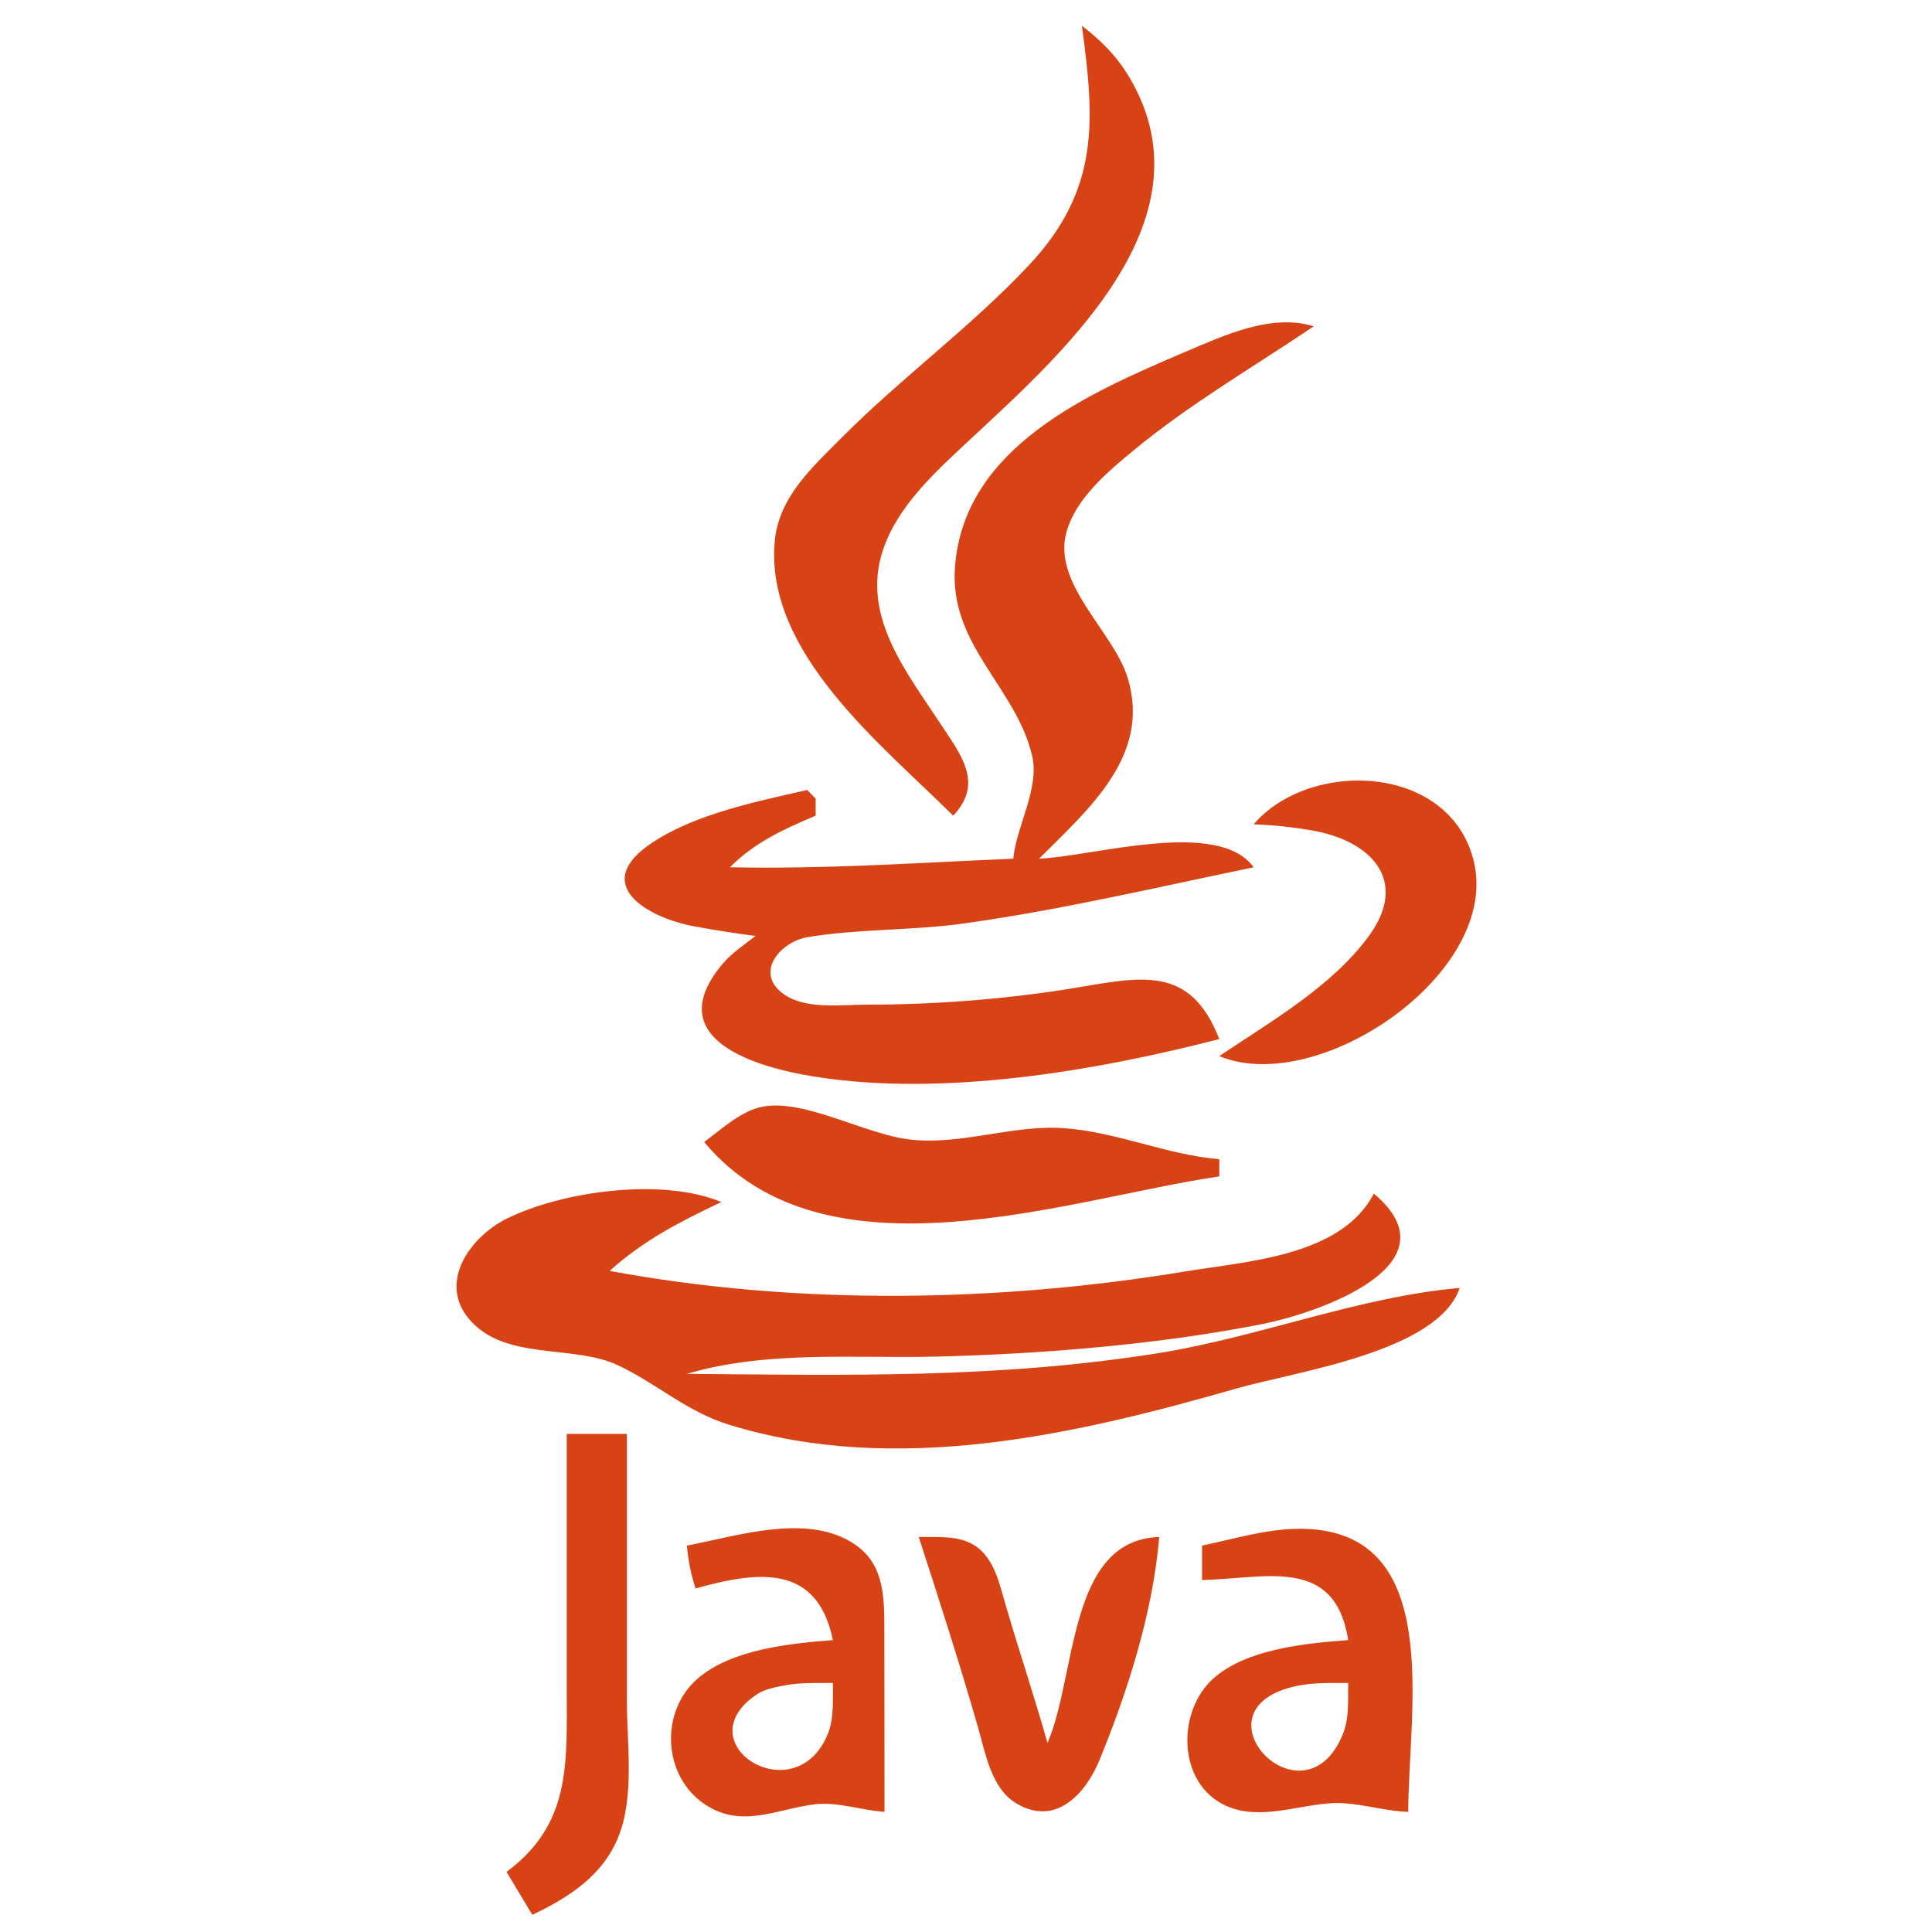
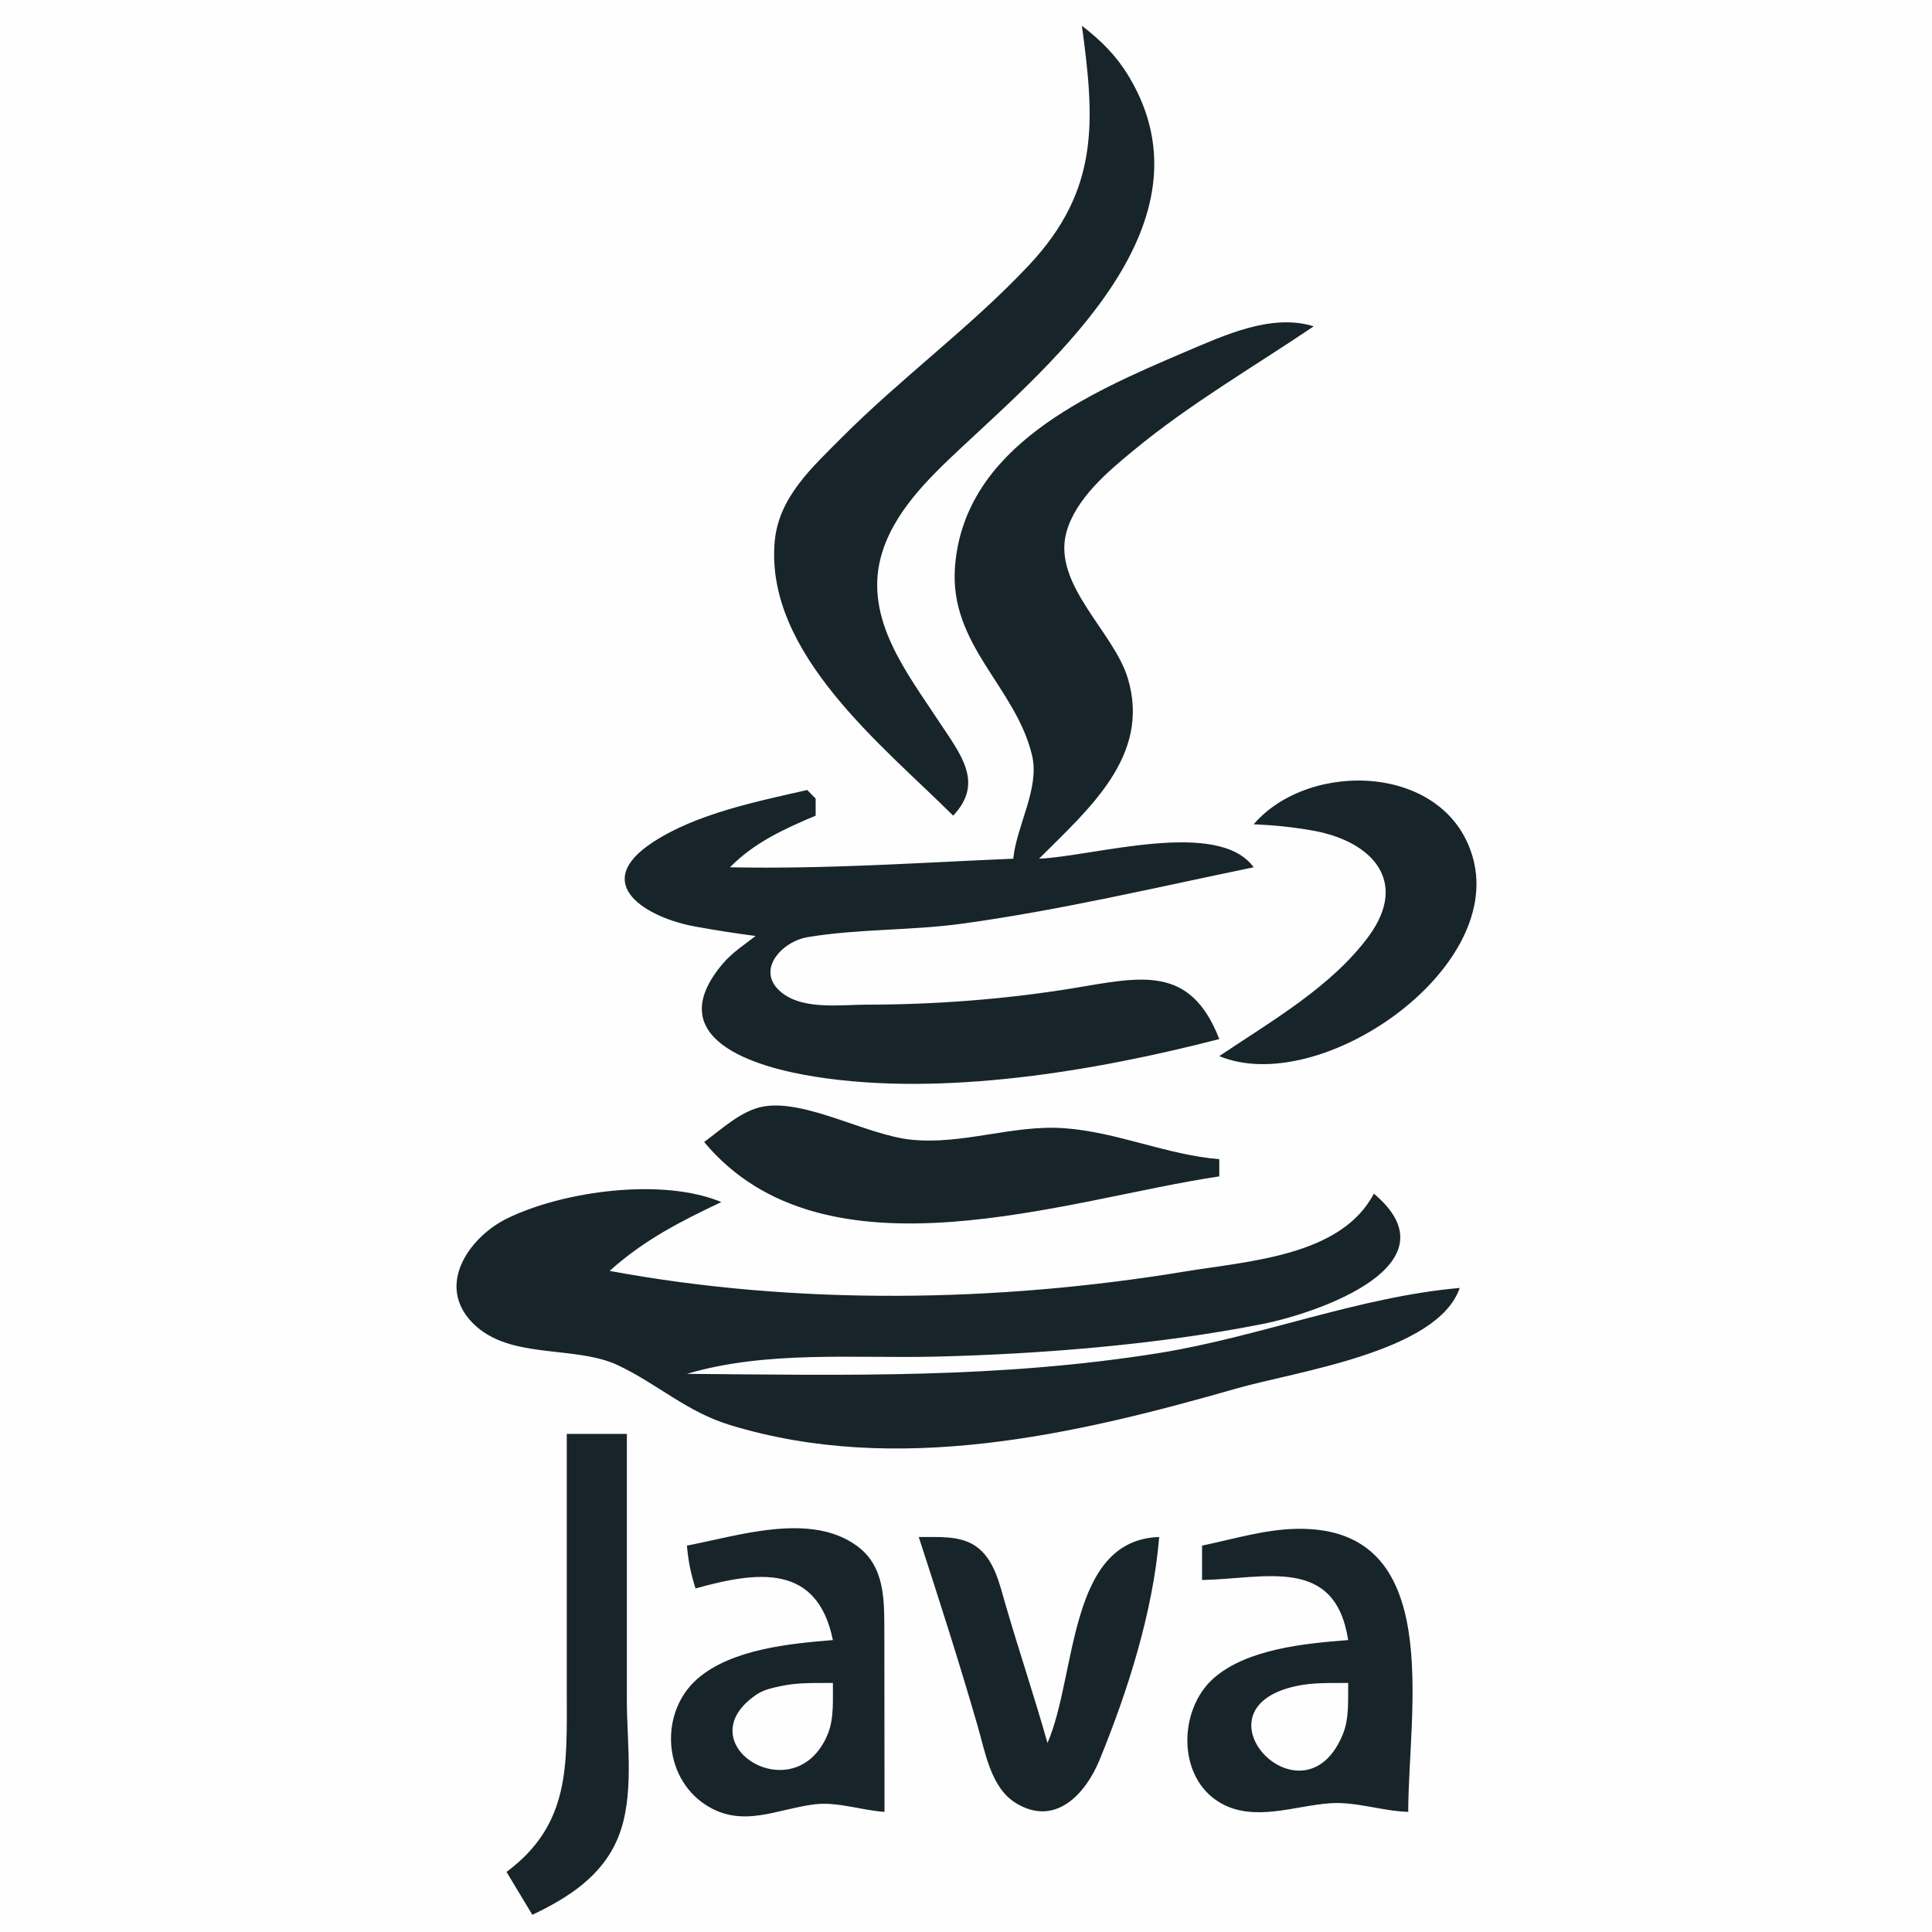
<svg xmlns="http://www.w3.org/2000/svg" width="50pt" height="50pt" viewBox="0 0 50 50" version="1.1">
  <g id="surface1">
    <rect x="0" y="0" width="50" height="50" style="fill:rgb(99.608%,99.608%,99.608%);fill-opacity:1;stroke:none;" />
-     <path style=" stroke:none;fill-rule:nonzero;fill:rgb(84.706%,26.275%,8.235%);fill-opacity:1;" d="M 28 0.668 C 28.328 3.105 28.473 4.902 26.625 6.867 C 25.129 8.461 23.324 9.777 21.777 11.332 C 21.02 12.094 20.156 12.867 20.051 14 C 19.781 16.898 22.859 19.305 24.668 21.109 C 25.473 20.258 24.867 19.531 24.297 18.668 C 23.473 17.414 22.383 16.039 22.789 14.445 C 23.09 13.277 24.039 12.371 24.891 11.574 C 27.312 9.309 31.477 5.781 29.227 2 C 28.895 1.445 28.504 1.055 28 0.668 M 26.223 22.223 C 23.754 22.328 21.359 22.496 18.891 22.445 C 19.523 21.805 20.285 21.457 21.109 21.109 L 21.109 20.668 L 20.891 20.445 C 19.59 20.742 18.031 21.055 16.902 21.793 C 15.23 22.883 16.766 23.762 18 23.98 C 18.516 24.074 19.035 24.156 19.555 24.223 C 19.27 24.445 18.945 24.656 18.707 24.938 C 17.062 26.879 19.527 27.621 21.109 27.867 C 24.406 28.387 28.352 27.719 31.555 26.891 C 30.801 24.953 29.527 25.285 27.777 25.574 C 26.043 25.859 24.203 26 22.445 26 C 21.789 26 20.867 26.133 20.297 25.738 C 19.496 25.184 20.191 24.375 20.898 24.254 C 22.203 24.035 23.574 24.086 24.891 23.906 C 27.445 23.555 29.922 22.965 32.445 22.445 C 31.523 21.176 28.32 22.16 26.891 22.223 C 28.164 20.945 29.793 19.566 29.188 17.555 C 28.824 16.344 27.234 15.129 27.598 13.777 C 27.836 12.906 28.668 12.207 29.332 11.66 C 30.797 10.449 32.43 9.504 34 8.445 C 32.902 8.105 31.68 8.68 30.668 9.109 C 28.191 10.168 24.953 11.559 24.715 14.668 C 24.562 16.699 26.289 17.773 26.711 19.555 C 26.91 20.41 26.309 21.363 26.223 22.223 M 32.445 21.332 C 32.973 21.355 33.48 21.406 34 21.5 C 35.488 21.773 36.469 22.789 35.43 24.219 C 34.465 25.539 32.887 26.434 31.555 27.332 C 34.133 28.402 38.91 25.141 38.125 22.223 C 37.461 19.758 33.891 19.652 32.445 21.332 M 18.223 29.555 C 21.352 33.309 27.625 31.023 31.555 30.445 L 31.555 30 C 30.191 29.887 28.91 29.297 27.555 29.199 C 26.219 29.098 24.898 29.641 23.555 29.492 C 22.414 29.363 20.859 28.457 19.777 28.633 C 19.195 28.727 18.684 29.219 18.223 29.555 M 37.777 33.332 C 35.176 33.559 32.594 34.598 30 35.016 C 25.848 35.68 21.941 35.59 17.777 35.555 C 19.844 34.945 22.094 35.16 24.223 35.109 C 26.949 35.043 29.992 34.797 32.668 34.266 C 34.164 33.969 37.727 32.715 35.555 30.891 C 34.715 32.508 32.305 32.637 30.668 32.906 C 25.82 33.707 20.621 33.789 15.777 32.891 C 16.668 32.09 17.598 31.617 18.668 31.109 C 17.148 30.473 14.57 30.82 13.113 31.539 C 12.203 31.988 11.324 33.156 12.133 34.129 C 13.055 35.234 14.832 34.781 16 35.336 C 17.02 35.82 17.773 36.539 18.891 36.879 C 23.188 38.195 27.797 37.141 32 35.934 C 33.543 35.492 37.211 34.992 37.777 33.332 M 14.668 37.109 L 14.668 43.777 C 14.668 45.672 14.77 47.211 13.109 48.445 L 13.777 49.555 C 14.707 49.113 15.59 48.551 15.996 47.555 C 16.43 46.496 16.223 45.121 16.223 44 L 16.223 37.109 L 14.668 37.109 M 17.777 40 C 17.816 40.418 17.875 40.711 18 41.109 C 19.598 40.664 21.148 40.453 21.555 42.445 C 20.438 42.535 18.934 42.68 18.051 43.445 C 17.066 44.305 17.152 45.973 18.246 46.699 C 19.203 47.332 20.094 46.816 21.09 46.695 C 21.68 46.625 22.297 46.852 22.891 46.891 L 22.887 42.223 C 22.883 41.402 22.906 40.535 22.172 40.004 C 20.965 39.125 19.098 39.75 17.777 40 M 31.109 40 L 31.109 40.891 C 32.758 40.855 34.551 40.262 34.891 42.445 C 33.781 42.531 32.258 42.672 31.395 43.445 C 30.492 44.258 30.461 46.012 31.586 46.66 C 32.461 47.164 33.508 46.73 34.426 46.668 C 35.09 46.621 35.77 46.871 36.445 46.891 C 36.445 44.258 37.43 39.492 33.555 39.566 C 32.723 39.582 31.922 39.832 31.109 40 M 23.777 39.777 C 24.305 41.402 24.828 43.027 25.301 44.668 C 25.496 45.336 25.641 46.262 26.285 46.66 C 27.309 47.293 28.094 46.426 28.453 45.555 C 29.188 43.762 29.84 41.715 30 39.777 C 27.633 39.855 27.871 43.344 27.109 45.109 C 26.773 43.918 26.379 42.746 26.031 41.555 C 25.871 41.016 25.742 40.344 25.242 40.008 C 24.824 39.727 24.254 39.785 23.777 39.777 Z M 23.777 39.777 " />
+     <path style=" stroke:none;fill-rule:nonzero;fill:rgb(23,37,42);fill-opacity:1;" d="M 28 0.668 C 28.328 3.105 28.473 4.902 26.625 6.867 C 25.129 8.461 23.324 9.777 21.777 11.332 C 21.02 12.094 20.156 12.867 20.051 14 C 19.781 16.898 22.859 19.305 24.668 21.109 C 25.473 20.258 24.867 19.531 24.297 18.668 C 23.473 17.414 22.383 16.039 22.789 14.445 C 23.09 13.277 24.039 12.371 24.891 11.574 C 27.312 9.309 31.477 5.781 29.227 2 C 28.895 1.445 28.504 1.055 28 0.668 M 26.223 22.223 C 23.754 22.328 21.359 22.496 18.891 22.445 C 19.523 21.805 20.285 21.457 21.109 21.109 L 21.109 20.668 L 20.891 20.445 C 19.59 20.742 18.031 21.055 16.902 21.793 C 15.23 22.883 16.766 23.762 18 23.98 C 18.516 24.074 19.035 24.156 19.555 24.223 C 19.27 24.445 18.945 24.656 18.707 24.938 C 17.062 26.879 19.527 27.621 21.109 27.867 C 24.406 28.387 28.352 27.719 31.555 26.891 C 30.801 24.953 29.527 25.285 27.777 25.574 C 26.043 25.859 24.203 26 22.445 26 C 21.789 26 20.867 26.133 20.297 25.738 C 19.496 25.184 20.191 24.375 20.898 24.254 C 22.203 24.035 23.574 24.086 24.891 23.906 C 27.445 23.555 29.922 22.965 32.445 22.445 C 31.523 21.176 28.32 22.16 26.891 22.223 C 28.164 20.945 29.793 19.566 29.188 17.555 C 28.824 16.344 27.234 15.129 27.598 13.777 C 27.836 12.906 28.668 12.207 29.332 11.66 C 30.797 10.449 32.43 9.504 34 8.445 C 32.902 8.105 31.68 8.68 30.668 9.109 C 28.191 10.168 24.953 11.559 24.715 14.668 C 24.562 16.699 26.289 17.773 26.711 19.555 C 26.91 20.41 26.309 21.363 26.223 22.223 M 32.445 21.332 C 32.973 21.355 33.48 21.406 34 21.5 C 35.488 21.773 36.469 22.789 35.43 24.219 C 34.465 25.539 32.887 26.434 31.555 27.332 C 34.133 28.402 38.91 25.141 38.125 22.223 C 37.461 19.758 33.891 19.652 32.445 21.332 M 18.223 29.555 C 21.352 33.309 27.625 31.023 31.555 30.445 L 31.555 30 C 30.191 29.887 28.91 29.297 27.555 29.199 C 26.219 29.098 24.898 29.641 23.555 29.492 C 22.414 29.363 20.859 28.457 19.777 28.633 C 19.195 28.727 18.684 29.219 18.223 29.555 M 37.777 33.332 C 35.176 33.559 32.594 34.598 30 35.016 C 25.848 35.68 21.941 35.59 17.777 35.555 C 19.844 34.945 22.094 35.16 24.223 35.109 C 26.949 35.043 29.992 34.797 32.668 34.266 C 34.164 33.969 37.727 32.715 35.555 30.891 C 34.715 32.508 32.305 32.637 30.668 32.906 C 25.82 33.707 20.621 33.789 15.777 32.891 C 16.668 32.09 17.598 31.617 18.668 31.109 C 17.148 30.473 14.57 30.82 13.113 31.539 C 12.203 31.988 11.324 33.156 12.133 34.129 C 13.055 35.234 14.832 34.781 16 35.336 C 17.02 35.82 17.773 36.539 18.891 36.879 C 23.188 38.195 27.797 37.141 32 35.934 C 33.543 35.492 37.211 34.992 37.777 33.332 M 14.668 37.109 L 14.668 43.777 C 14.668 45.672 14.77 47.211 13.109 48.445 L 13.777 49.555 C 14.707 49.113 15.59 48.551 15.996 47.555 C 16.43 46.496 16.223 45.121 16.223 44 L 16.223 37.109 L 14.668 37.109 M 17.777 40 C 17.816 40.418 17.875 40.711 18 41.109 C 19.598 40.664 21.148 40.453 21.555 42.445 C 20.438 42.535 18.934 42.68 18.051 43.445 C 17.066 44.305 17.152 45.973 18.246 46.699 C 19.203 47.332 20.094 46.816 21.09 46.695 C 21.68 46.625 22.297 46.852 22.891 46.891 L 22.887 42.223 C 22.883 41.402 22.906 40.535 22.172 40.004 C 20.965 39.125 19.098 39.75 17.777 40 M 31.109 40 L 31.109 40.891 C 32.758 40.855 34.551 40.262 34.891 42.445 C 33.781 42.531 32.258 42.672 31.395 43.445 C 30.492 44.258 30.461 46.012 31.586 46.66 C 32.461 47.164 33.508 46.73 34.426 46.668 C 35.09 46.621 35.77 46.871 36.445 46.891 C 36.445 44.258 37.43 39.492 33.555 39.566 C 32.723 39.582 31.922 39.832 31.109 40 M 23.777 39.777 C 24.305 41.402 24.828 43.027 25.301 44.668 C 25.496 45.336 25.641 46.262 26.285 46.66 C 27.309 47.293 28.094 46.426 28.453 45.555 C 29.188 43.762 29.84 41.715 30 39.777 C 27.633 39.855 27.871 43.344 27.109 45.109 C 26.773 43.918 26.379 42.746 26.031 41.555 C 25.871 41.016 25.742 40.344 25.242 40.008 C 24.824 39.727 24.254 39.785 23.777 39.777 Z M 23.777 39.777 " />
    <path style=" stroke:none;fill-rule:nonzero;fill:rgb(99.608%,99.608%,99.608%);fill-opacity:1;" d="M 21.555 43.555 C 21.113 43.559 20.656 43.539 20.223 43.633 C 20.016 43.676 19.77 43.727 19.59 43.848 C 17.695 45.113 20.578 46.934 21.422 44.879 C 21.59 44.469 21.551 43.988 21.555 43.555 M 34.891 43.555 C 34.449 43.559 33.992 43.539 33.555 43.633 C 30.746 44.23 33.742 47.363 34.754 44.879 C 34.922 44.469 34.883 43.988 34.891 43.555 Z M 34.891 43.555 " />
  </g>
</svg>
